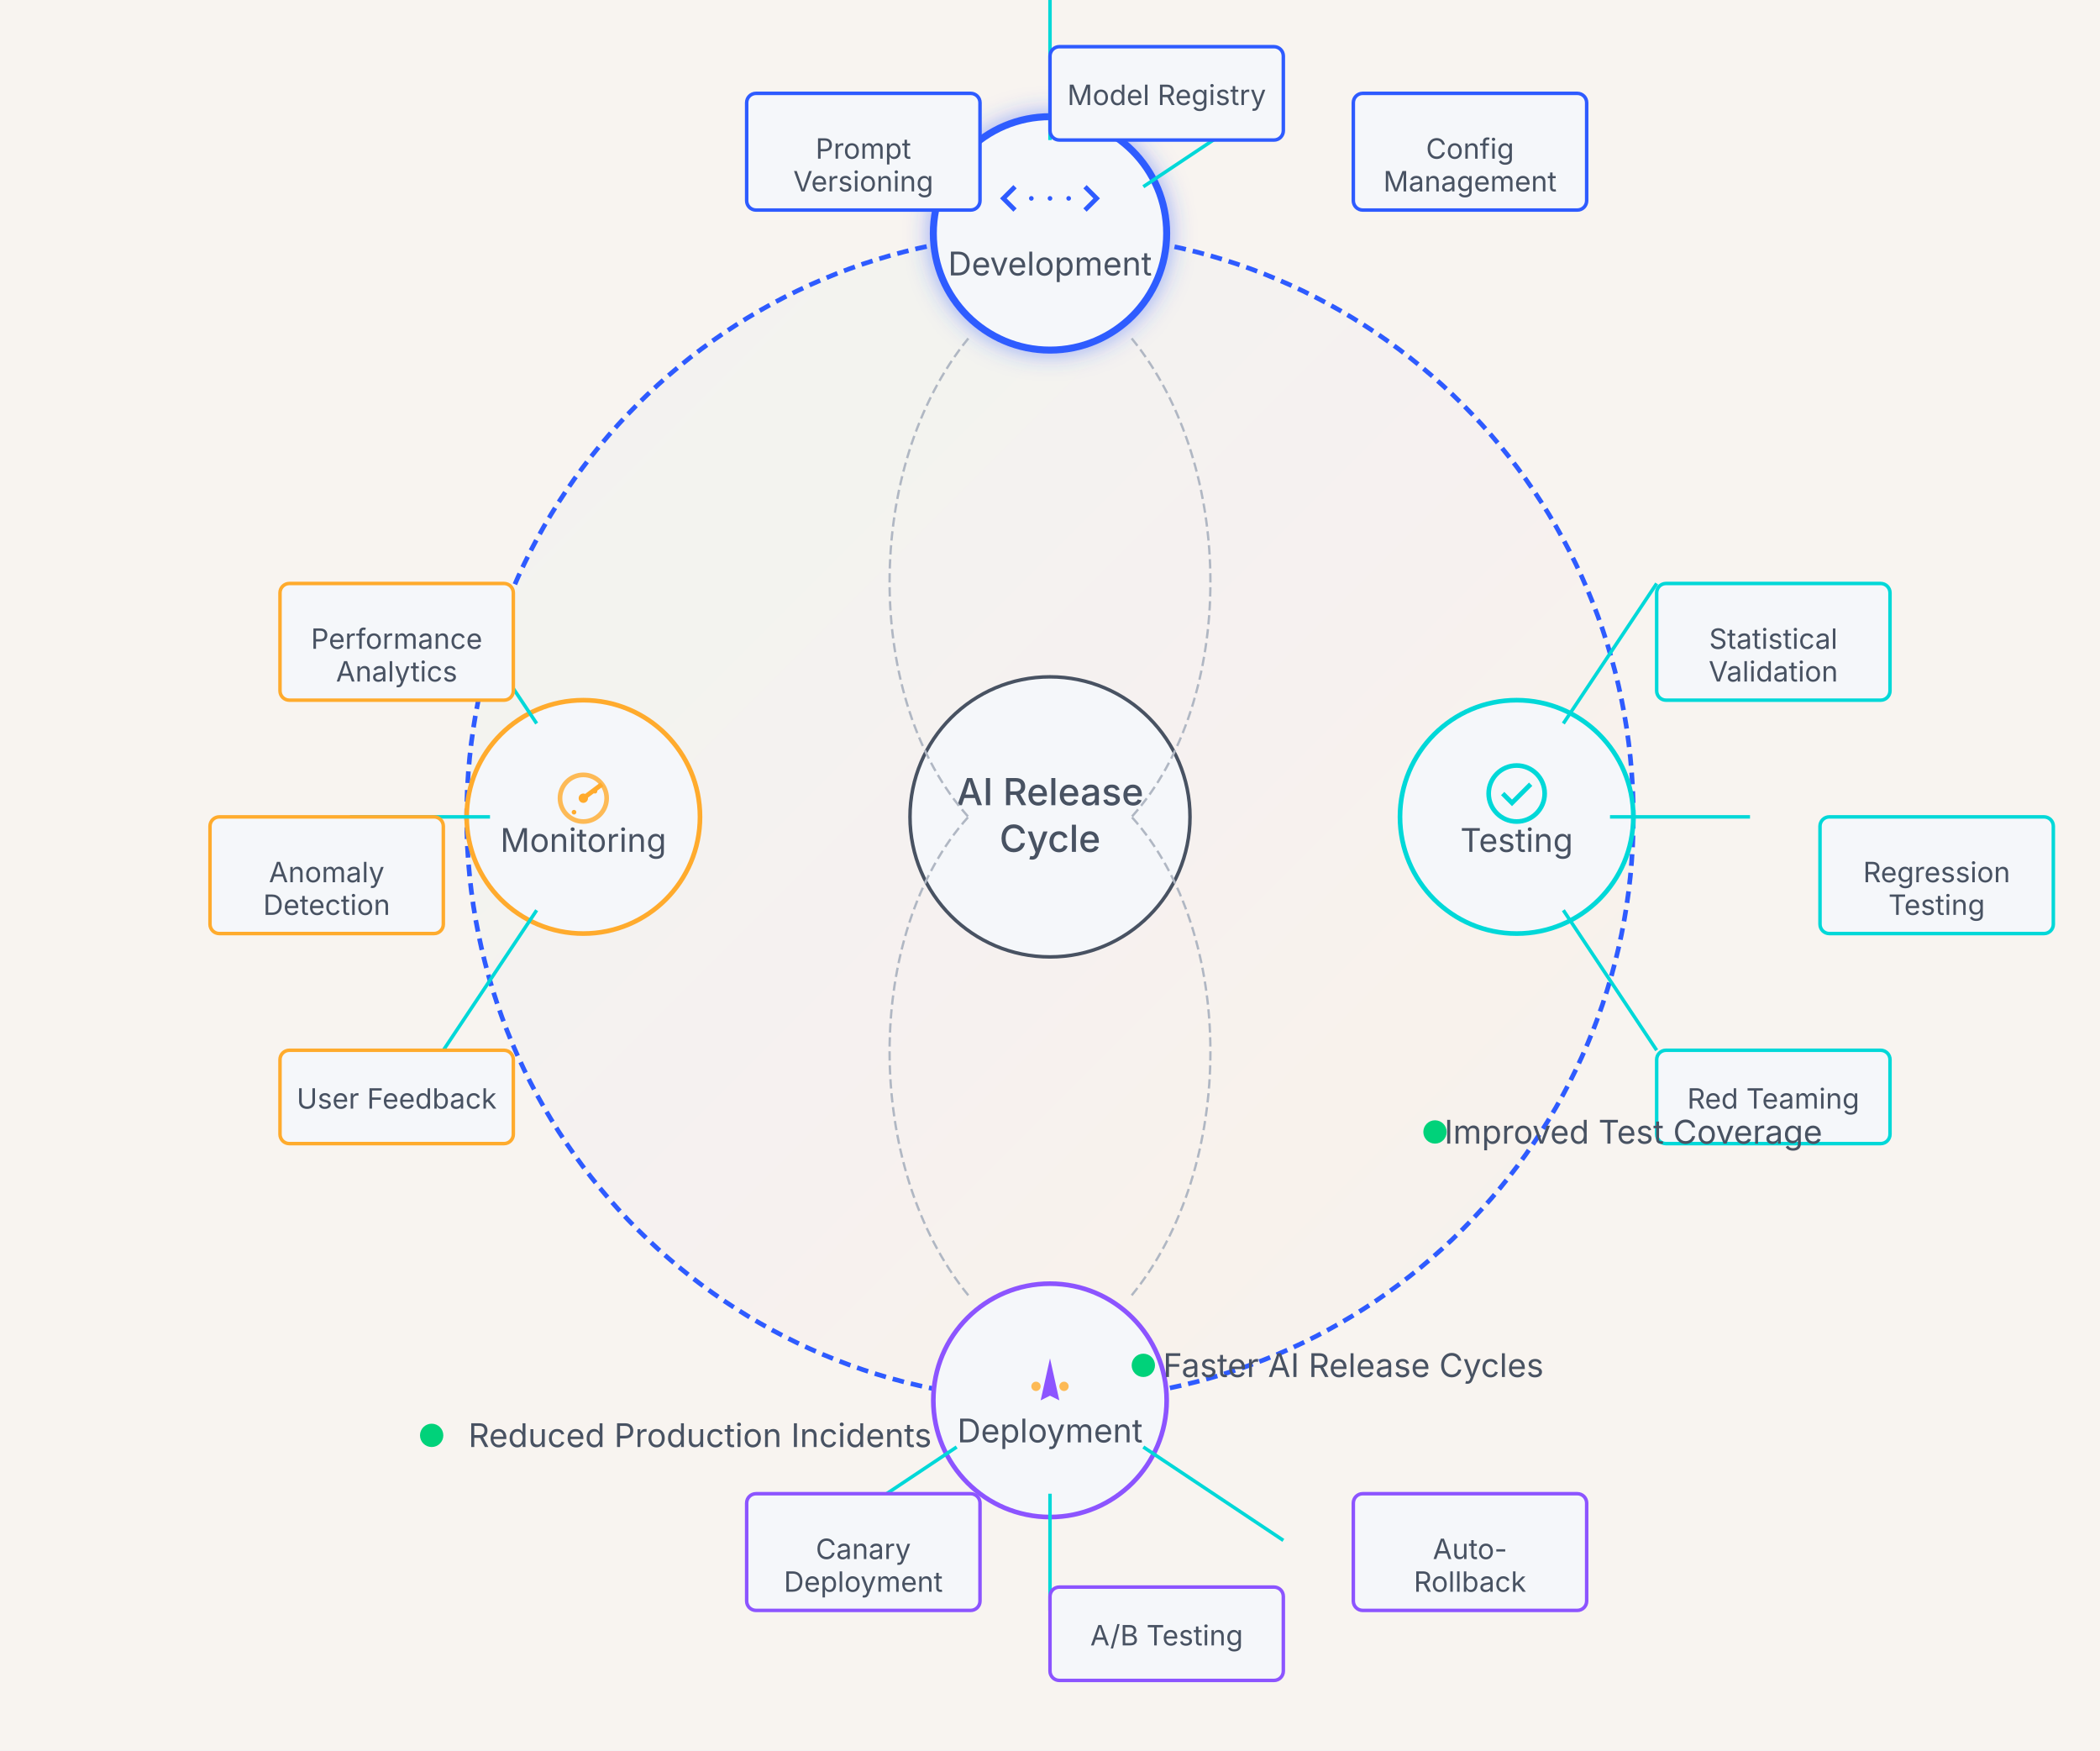
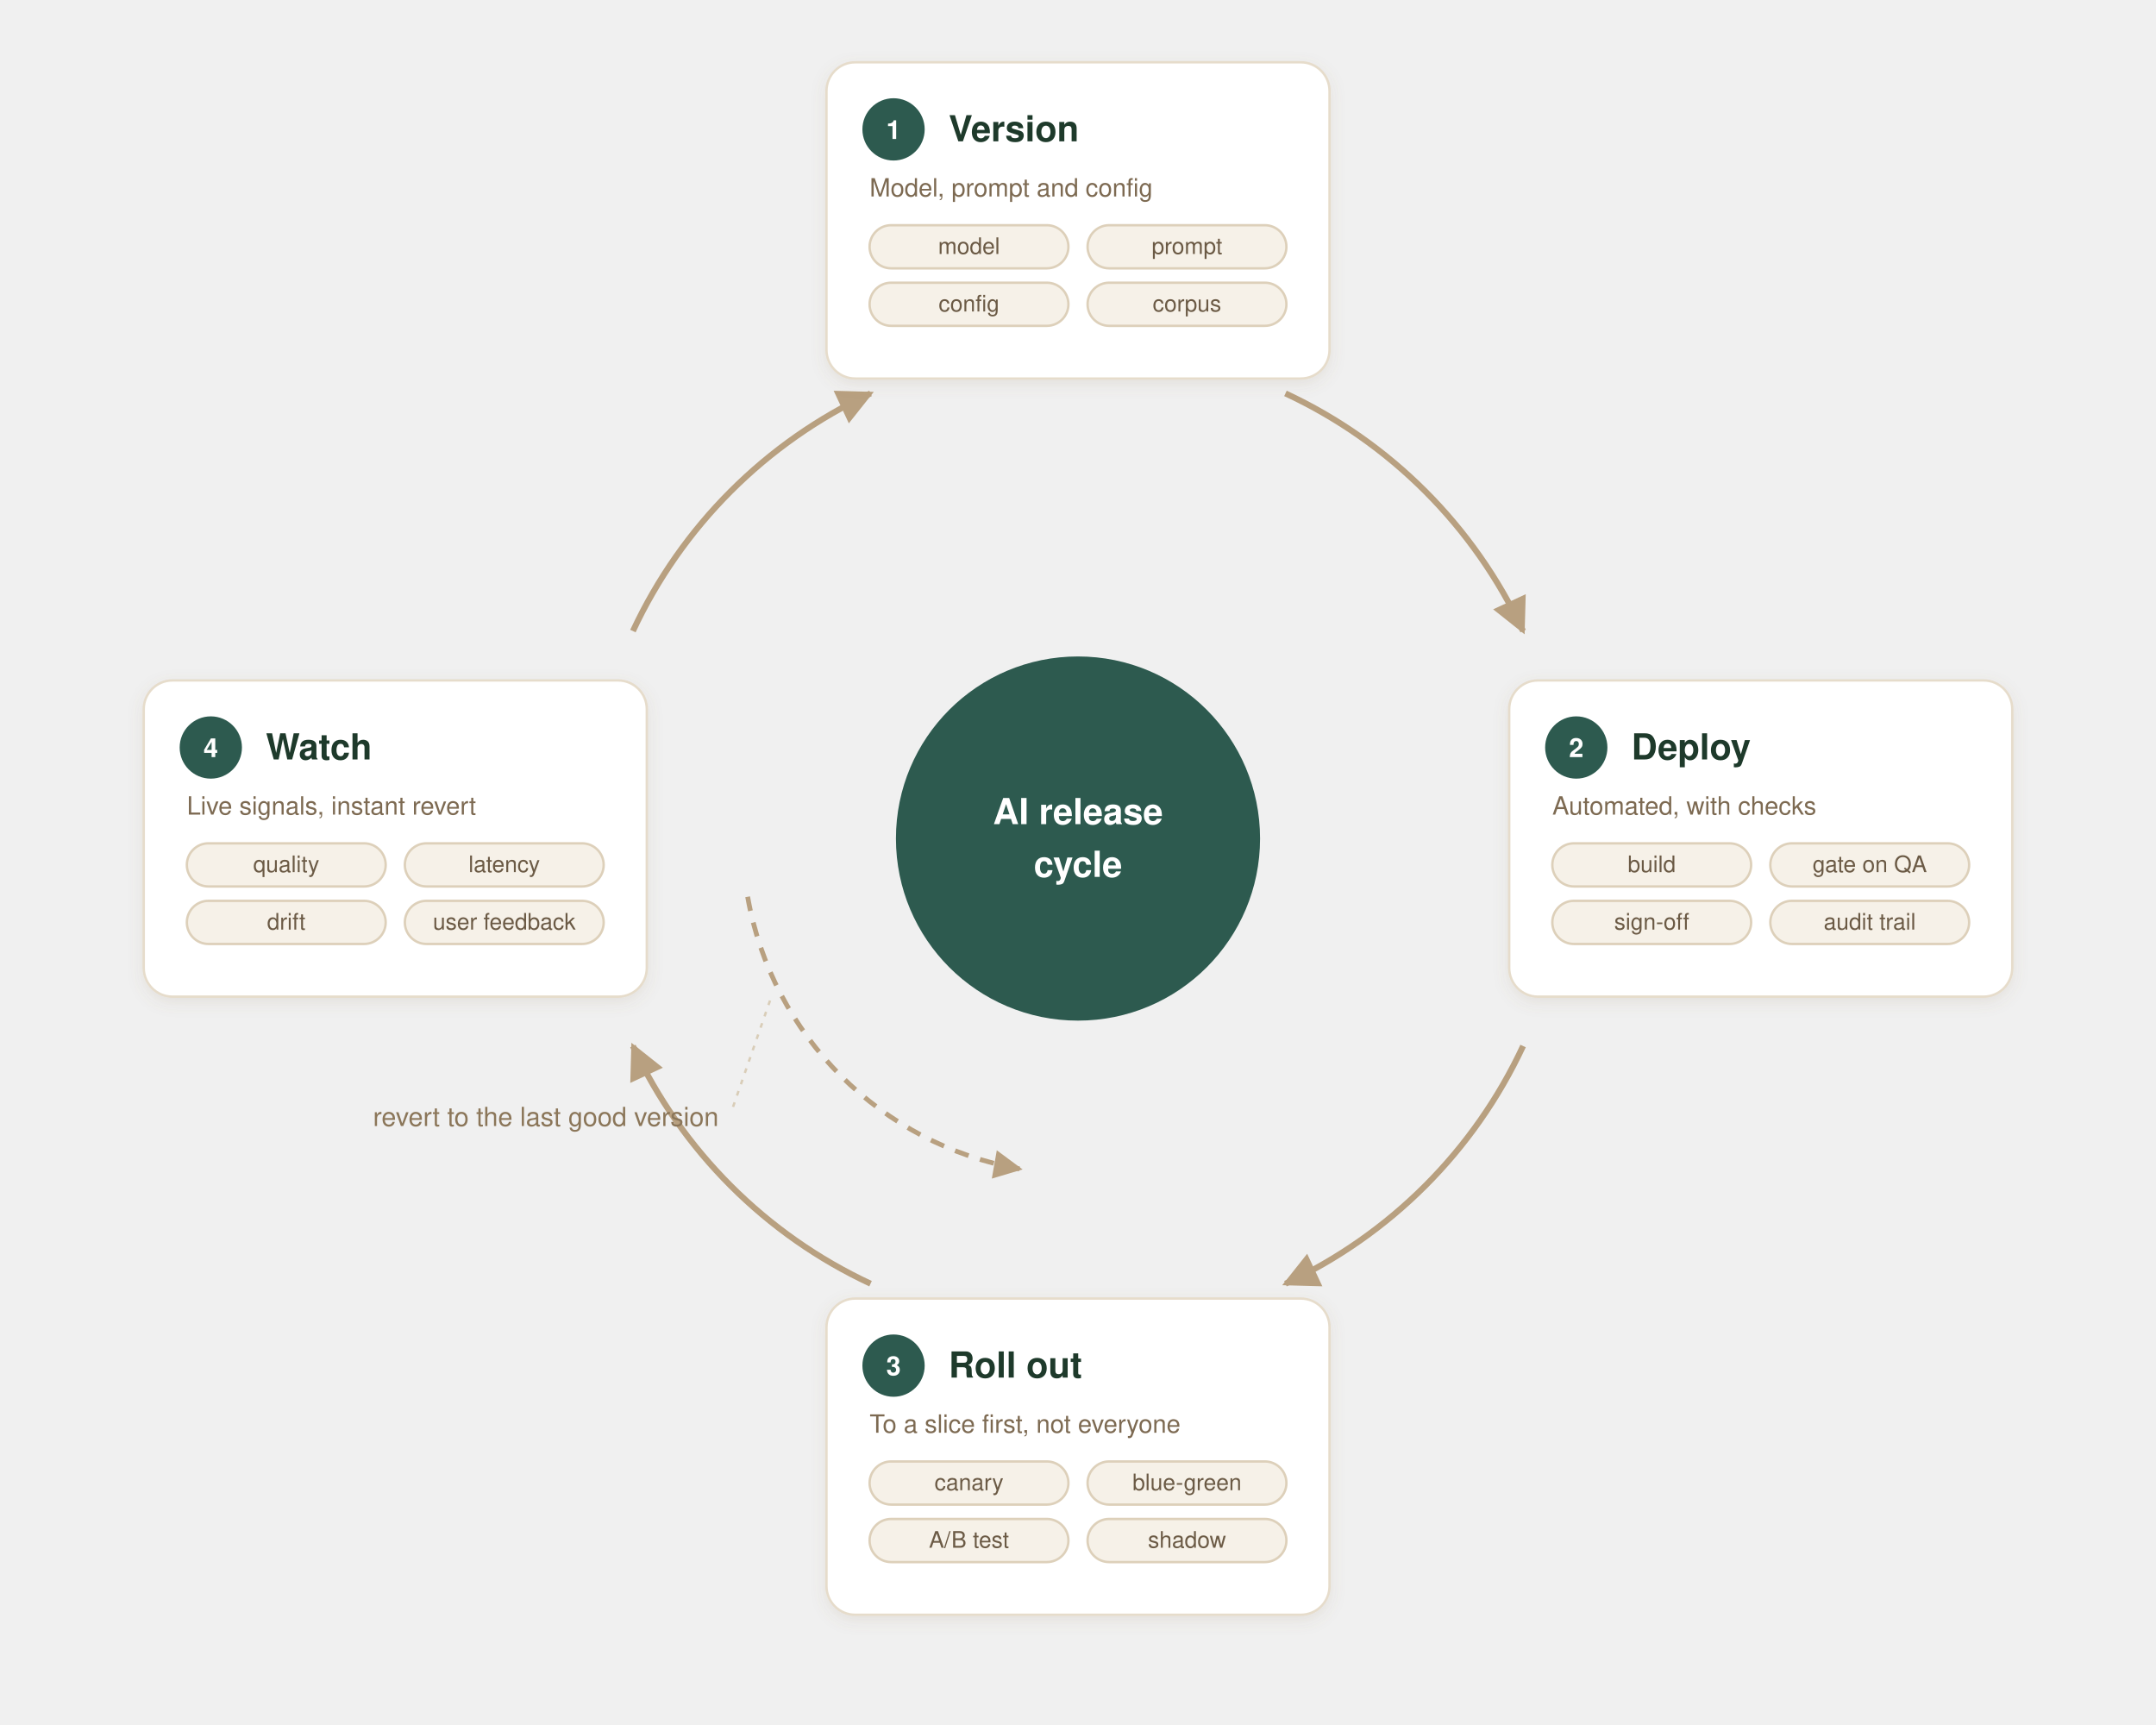
- <svg xmlns="http://www.w3.org/2000/svg" viewBox="0 0 900 750" aria-labelledby="title desc" preserveAspectRatio="xMidYMid meet">
+ <svg xmlns="http://www.w3.org/2000/svg" viewBox="0 0 900 720" role="img" aria-labelledby="rcTitle rcDesc">
  <defs>
+     <marker id="rcTip" viewBox="0 0 10 10" refX="9" refY="5" markerWidth="6" markerHeight="6" orient="auto">
+       <path d="M0 0 L10 5 L0 10 z" fill="#b8a080" />
+     </marker>
+     <filter id="rcCard" x="-8%" y="-8%" width="116%" height="116%">
+       <feDropShadow dx="0" dy="2" stdDeviation="3" flood-color="#8b7659" flood-opacity="0.13" />
+     </filter>
    <style>
-       /* Base styles using the Divinci color palette */
-       .background { fill: rgb(248, 244, 240); }
-       .container { fill: #F5F7FA; stroke: #485262; stroke-width: 1.5; }
-       .primary-connection { stroke: #2E5BFF; stroke-width: 2; fill: none; }
-       .secondary-connection { stroke: #00D8D8; stroke-width: 1.5; fill: none; }
-       .tertiary-connection { stroke: #B0B7C3; stroke-width: 1; stroke-dasharray: 4,2; fill: none; }
-       .highlight-connection { stroke: #8C54FF; stroke-width: 2.5; fill: none; }
- 
-       .development-node { fill: #F5F7FA; stroke: #2E5BFF; stroke-width: 2; }
-       .testing-node { fill: #F5F7FA; stroke: #00D8D8; stroke-width: 2; }
-       .deployment-node { fill: #F5F7FA; stroke: #8C54FF; stroke-width: 2; }
-       .monitoring-node { fill: #F5F7FA; stroke: #FFAB2D; stroke-width: 2; }
-       .node-highlight { fill: #F0F5FF; }
- 
-       .icon-primary { fill: #2E5BFF; }
-       .icon-secondary { fill: #00D8D8; }
-       .icon-tertiary { fill: #8C54FF; }
-       .icon-warning { fill: #FFAB2D; }
- 
-       text {
-         font-family: 'Inter', sans-serif;
-         fill: #485262;
-       }
-       .title-text {
-         font-size: 16px;
-         font-weight: 500;
-       }
-       .subtitle-text {
-         font-size: 14px;
-         font-weight: 400;
-       }
-       .detail-text {
-         font-size: 12px;
-         font-weight: 400;
-       }
- 
-       /* Animation keyframes */
-       @keyframes circleAnimation {
-         0% { stroke-dashoffset: 500; }
-         100% { stroke-dashoffset: 0; }
-       }
- 
-       .animated-circle {
-         stroke-dasharray: 5, 3;
-         animation: circleAnimation 30s linear infinite;
-       }
- 
-       .feature-box {
-         fill: #F5F7FA;
-         stroke-width: 1.5;
-         rx: 4;
-         ry: 4;
-       }
- 
-       .feature-box-dev { stroke: #2E5BFF; }
-       .feature-box-test { stroke: #00D8D8; }
-       .feature-box-deploy { stroke: #8C54FF; }
-       .feature-box-monitor { stroke: #FFAB2D; }
- 
-       /* Performance indicators */
-       .performance-indicator-good { fill: #00D27A; }
-       .performance-indicator-medium { fill: #FFAB2D; }
-       .performance-indicator-attention { fill: #FF5C5C; }
- 
-       /* Current phase highlight */
-       .current-phase {
-         stroke-width: 3;
-         filter: drop-shadow(0px 0px 5px rgba(46, 91, 255, 0.5));
-       }
- 
-       /* Responsive styles for smaller screens */
-       @media screen and (max-width: 768px) {
-         .title-text {
-           font-size: 14px;
-         }
-         .subtitle-text {
-           font-size: 12px;
-         }
-         .detail-text {
-           font-size: 10px;
-         }
-       }
- 
-       @media screen and (max-width: 480px) {
-         .title-text {
-           font-size: 12px;
-         }
-         .subtitle-text {
-           font-size: 10px;
-         }
-         .detail-text {
-           font-size: 8px;
-         }
-       }
+       .rc        { font-family: 'Source Sans 3','Helvetica Neue',Helvetica,Arial,sans-serif; }
+       .rc-card   { fill:#ffffff; stroke:#e6dccb; stroke-width:1; }
+       .rc-t      { font-size:15px; font-weight:600; fill:#1e3a2b; }
+       .rc-s      { font-size:10.5px; fill:#7d6a52; }
+       .rc-b      { fill:#2d5a4f; }
+       .rc-bn     { font-size:11px; font-weight:700; fill:#ffffff; text-anchor:middle; }
+       .rc-ring   { stroke:#b8a080; stroke-width:2.5; fill:none; }
+       .rc-chip   { fill:#f6f1e8; stroke:#ddd0ba; stroke-width:1; }
+       .rc-chipt  { font-size:9.5px; fill:#6b5a45; text-anchor:middle; }
+       .rc-back   { stroke:#b8a080; stroke-width:2; fill:none; stroke-dasharray:6 5; }
+       .rc-backt  { font-size:11px; fill:#8b7659; }
+       .rc-hub    { font-size:15px; font-weight:600; fill:#ffffff; text-anchor:middle; }
    </style>
-     <linearGradient id="cycleGradient" x1="0%" y1="0%" x2="100%" y2="100%">
-       <stop offset="0%" stop-color="#2E5BFF" stop-opacity="0.2" />
-       <stop offset="25%" stop-color="#00D8D8" stop-opacity="0.2" />
-       <stop offset="50%" stop-color="#8C54FF" stop-opacity="0.2" />
-       <stop offset="75%" stop-color="#FFAB2D" stop-opacity="0.2" />
-       <stop offset="100%" stop-color="#2E5BFF" stop-opacity="0.2" />
-     </linearGradient>
-     <filter id="glow" x="-20%" y="-20%" width="140%" height="140%">
-       <feGaussianBlur stdDeviation="5" result="blur" />
-       <feComposite in="SourceGraphic" in2="blur" operator="over" />
-     </filter>
  </defs>
-   <rect width="100%" height="100%" class="background" />
-   <circle cx="450" cy="350" r="250" fill="url(#cycleGradient)" opacity="0.1" />
-   <circle cx="450" cy="350" r="250" class="primary-connection animated-circle" fill="none" />
-   <circle cx="450" cy="350" r="60" class="container" stroke-width="2" />
-   <text x="450" y="345" class="title-text" text-anchor="middle">AI Release</text>
-   <text x="450" y="365" class="title-text" text-anchor="middle">Cycle</text>
-   <g transform="translate(450, 100)">
-     <circle cx="0" cy="0" r="50" class="development-node current-phase" />
-     <g transform="translate(0, -15)">
-       <path d="M-15,-5 L-20,0 L-15,5" stroke="#2E5BFF" stroke-width="2" fill="none">
-         <animate attributeName="stroke-width" values="2;3;2" dur="2s" repeatCount="indefinite" />
-       </path>
-       <path d="M15,-5 L20,0 L15,5" stroke="#2E5BFF" stroke-width="2" fill="none">
-         <animate attributeName="stroke-width" values="2;3;2" dur="2s" repeatCount="indefinite" />
-       </path>
-       <circle cx="-8" cy="0" r="1" fill="#2E5BFF">
-         <animate attributeName="opacity" values="0.5;1;0.5" dur="1.5s" repeatCount="indefinite" />
-       </circle>
-       <circle cx="0" cy="0" r="1" fill="#2E5BFF">
-         <animate attributeName="opacity" values="0.5;1;0.5" dur="1.5s" repeatCount="indefinite" begin="0.3s" />
-       </circle>
-       <circle cx="8" cy="0" r="1" fill="#2E5BFF">
-         <animate attributeName="opacity" values="0.5;1;0.5" dur="1.5s" repeatCount="indefinite" begin="0.6s" />
-       </circle>
-     </g>
-     <text x="0" y="18" class="subtitle-text" text-anchor="middle">Development</text>
-     <line x1="-40" y1="-20" x2="-100" y2="-60" class="secondary-connection" />
-     <line x1="0" y1="-40" x2="0" y2="-100" class="secondary-connection" />
-     <line x1="40" y1="-20" x2="100" y2="-60" class="secondary-connection" />
+   <g class="rc">
+     <path class="rc-ring" d="M536.6 164.2 A205 205 0 0 1 635.8 263.4" marker-end="url(#rcTip)" />
+     <path class="rc-ring" d="M635.8 436.6 A205 205 0 0 1 536.6 535.8" marker-end="url(#rcTip)" />
+     <path class="rc-ring" d="M363.4 535.8 A205 205 0 0 1 264.2 436.6" marker-end="url(#rcTip)" />
+     <path class="rc-ring" d="M264.2 263.4 A205 205 0 0 1 363.4 164.2" marker-end="url(#rcTip)" />
+     <circle cx="450" cy="350" r="76" fill="#2d5a4f" />
+     <text class="rc-hub" x="450" y="344">AI release</text>
+     <text class="rc-hub" x="450" y="366">cycle</text>
+     <rect class="rc-card" x="345" y="26" width="210" height="132" rx="12" filter="url(#rcCard)" />
+     <circle class="rc-b" cx="373" cy="54" r="13" />
+     <text class="rc-bn" x="373" y="58">1</text>
+     <text class="rc-t" x="396" y="59">Version</text>
+     <text class="rc-s" x="363" y="82">Model, prompt and config</text>
+     <rect class="rc-chip" x="363" y="94" width="83" height="18" rx="9" />
+     <text class="rc-chipt" x="404.5" y="106">model</text>
+     <rect class="rc-chip" x="454" y="94" width="83" height="18" rx="9" />
+     <text class="rc-chipt" x="495.5" y="106">prompt</text>
+     <rect class="rc-chip" x="363" y="118" width="83" height="18" rx="9" />
+     <text class="rc-chipt" x="404.5" y="130">config</text>
+     <rect class="rc-chip" x="454" y="118" width="83" height="18" rx="9" />
+     <text class="rc-chipt" x="495.5" y="130">corpus</text>
+     <rect class="rc-card" x="630" y="284" width="210" height="132" rx="12" filter="url(#rcCard)" />
+     <circle class="rc-b" cx="658" cy="312" r="13" />
+     <text class="rc-bn" x="658" y="316">2</text>
+     <text class="rc-t" x="681" y="317">Deploy</text>
+     <text class="rc-s" x="648" y="340">Automated, with checks</text>
+     <rect class="rc-chip" x="648" y="352" width="83" height="18" rx="9" />
+     <text class="rc-chipt" x="689.5" y="364">build</text>
+     <rect class="rc-chip" x="739" y="352" width="83" height="18" rx="9" />
+     <text class="rc-chipt" x="780.5" y="364">gate on QA</text>
+     <rect class="rc-chip" x="648" y="376" width="83" height="18" rx="9" />
+     <text class="rc-chipt" x="689.5" y="388">sign-off</text>
+     <rect class="rc-chip" x="739" y="376" width="83" height="18" rx="9" />
+     <text class="rc-chipt" x="780.5" y="388">audit trail</text>
+     <rect class="rc-card" x="345" y="542" width="210" height="132" rx="12" filter="url(#rcCard)" />
+     <circle class="rc-b" cx="373" cy="570" r="13" />
+     <text class="rc-bn" x="373" y="574">3</text>
+     <text class="rc-t" x="396" y="575">Roll out</text>
+     <text class="rc-s" x="363" y="598">To a slice first, not everyone</text>
+     <rect class="rc-chip" x="363" y="610" width="83" height="18" rx="9" />
+     <text class="rc-chipt" x="404.5" y="622">canary</text>
+     <rect class="rc-chip" x="454" y="610" width="83" height="18" rx="9" />
+     <text class="rc-chipt" x="495.5" y="622">blue-green</text>
+     <rect class="rc-chip" x="363" y="634" width="83" height="18" rx="9" />
+     <text class="rc-chipt" x="404.5" y="646">A/B test</text>
+     <rect class="rc-chip" x="454" y="634" width="83" height="18" rx="9" />
+     <text class="rc-chipt" x="495.5" y="646">shadow</text>
+     <rect class="rc-card" x="60" y="284" width="210" height="132" rx="12" filter="url(#rcCard)" />
+     <circle class="rc-b" cx="88" cy="312" r="13" />
+     <text class="rc-bn" x="88" y="316">4</text>
+     <text class="rc-t" x="111" y="317">Watch</text>
+     <text class="rc-s" x="78" y="340">Live signals, instant revert</text>
+     <rect class="rc-chip" x="78" y="352" width="83" height="18" rx="9" />
+     <text class="rc-chipt" x="119.5" y="364">quality</text>
+     <rect class="rc-chip" x="169" y="352" width="83" height="18" rx="9" />
+     <text class="rc-chipt" x="210.5" y="364">latency</text>
+     <rect class="rc-chip" x="78" y="376" width="83" height="18" rx="9" />
+     <text class="rc-chipt" x="119.5" y="388">drift</text>
+     <rect class="rc-chip" x="169" y="376" width="83" height="18" rx="9" />
+     <text class="rc-chipt" x="210.5" y="388">user feedback</text>
+     <path class="rc-back" d="M312.1 374.3 A140 140 0 0 0 425.7 487.9" marker-end="url(#rcTip)" />
+     <path d="M306 462 L322 416" stroke="#d9cdb8" stroke-width="1" stroke-dasharray="2 3" fill="none" />
+     <text class="rc-backt" x="300" y="470" text-anchor="end">revert to the last good version</text>
  </g>
-   <g transform="translate(650, 350)">
-     <circle cx="0" cy="0" r="50" class="testing-node" />
-     <g transform="translate(0, -10)">
-       <circle cx="0" cy="0" r="12" stroke="#00D8D8" stroke-width="2" fill="none">
-         <animate attributeName="stroke-dasharray" values="0,75;75,0;0,75" dur="3s" repeatCount="indefinite" />
-       </circle>
-       <path d="M-6,0 L-2,4 L6,-4" stroke="#00D8D8" stroke-width="2" fill="none">
-         <animate attributeName="stroke-dasharray" values="0,20;20,0" dur="2s" repeatCount="indefinite" begin="1s" />
-       </path>
-     </g>
-     <text x="0" y="15" class="subtitle-text" text-anchor="middle">Testing</text>
-     <line x1="20" y1="-40" x2="60" y2="-100" class="secondary-connection" />
-     <line x1="40" y1="0" x2="100" y2="0" class="secondary-connection" />
-     <line x1="20" y1="40" x2="60" y2="100" class="secondary-connection" />
-   </g>
-   <g transform="translate(450, 600)">
-     <circle cx="0" cy="0" r="50" class="deployment-node" />
-     <g transform="translate(0, -8)">
-       <path d="M0,-10 L-4,8 L0,6 L4,8 Z" fill="#8C54FF">
-         <animateTransform attributeName="transform" type="translate" values="0,0;0,-3;0,0" dur="2s" repeatCount="indefinite" />
-       </path>
-       <circle cx="-6" cy="2" r="2" fill="#FFAB2D" opacity="0.8">
-         <animate attributeName="opacity" values="0.3;1;0.3" dur="1s" repeatCount="indefinite" />
-       </circle>
-       <circle cx="6" cy="2" r="2" fill="#FFAB2D" opacity="0.8">
-         <animate attributeName="opacity" values="0.3;1;0.3" dur="1s" repeatCount="indefinite" begin="0.3s" />
-       </circle>
-     </g>
-     <text x="0" y="18" class="subtitle-text" text-anchor="middle">Deployment</text>
-     <line x1="-40" y1="20" x2="-100" y2="60" class="secondary-connection" />
-     <line x1="0" y1="40" x2="0" y2="90" class="secondary-connection" />
-     <line x1="40" y1="20" x2="100" y2="60" class="secondary-connection" />
-   </g>
-   <g transform="translate(250, 350)">
-     <circle cx="0" cy="0" r="50" class="monitoring-node" />
-     <g transform="translate(0, -8)">
-       <circle cx="0" cy="0" r="10" stroke="#FFAB2D" stroke-width="2" fill="none" opacity="0.8" />
-       <path d="M0,0 L8,-6" stroke="#FFAB2D" stroke-width="2">
-         <animateTransform attributeName="transform" type="rotate" values="0 0 0;360 0 0" dur="3s" repeatCount="indefinite" />
-       </path>
-       <circle cx="0" cy="0" r="2" fill="#FFAB2D" />
-       <circle cx="5" cy="-3" r="1" fill="#FFAB2D">
-         <animate attributeName="opacity" values="0;1;0" dur="3s" repeatCount="indefinite" />
-       </circle>
-       <circle cx="-4" cy="6" r="1" fill="#FFAB2D">
-         <animate attributeName="opacity" values="0;1;0" dur="3s" repeatCount="indefinite" begin="1s" />
-       </circle>
-     </g>
-     <text x="0" y="15" class="subtitle-text" text-anchor="middle">Monitoring</text>
-     <line x1="-20" y1="-40" x2="-60" y2="-100" class="secondary-connection" />
-     <line x1="-40" y1="0" x2="-100" y2="0" class="secondary-connection" />
-     <line x1="-20" y1="40" x2="-60" y2="100" class="secondary-connection" />
-   </g>
-   <g transform="translate(320, 40)">
-     <rect x="0" y="0" width="100" height="50" class="feature-box feature-box-dev" />
-     <text x="50" y="28" class="detail-text" text-anchor="middle">Prompt</text>
-     <text x="50" y="42" class="detail-text" text-anchor="middle">Versioning</text>
-   </g>
-   <g transform="translate(450, 20)">
-     <rect x="0" y="0" width="100" height="40" class="feature-box feature-box-dev" />
-     <text x="50" y="25" class="detail-text" text-anchor="middle">Model Registry</text>
-   </g>
-   <g transform="translate(580, 40)">
-     <rect x="0" y="0" width="100" height="50" class="feature-box feature-box-dev" />
-     <text x="50" y="28" class="detail-text" text-anchor="middle">Config</text>
-     <text x="50" y="42" class="detail-text" text-anchor="middle">Management</text>
-   </g>
-   <g transform="translate(710, 250)">
-     <rect x="0" y="0" width="100" height="50" class="feature-box feature-box-test" />
-     <text x="50" y="28" class="detail-text" text-anchor="middle">Statistical</text>
-     <text x="50" y="42" class="detail-text" text-anchor="middle">Validation</text>
-   </g>
-   <g transform="translate(780, 350)">
-     <rect x="0" y="0" width="100" height="50" class="feature-box feature-box-test" />
-     <text x="50" y="28" class="detail-text" text-anchor="middle">Regression</text>
-     <text x="50" y="42" class="detail-text" text-anchor="middle">Testing</text>
-   </g>
-   <g transform="translate(710, 450)">
-     <rect x="0" y="0" width="100" height="40" class="feature-box feature-box-test" />
-     <text x="50" y="25" class="detail-text" text-anchor="middle">Red Teaming</text>
-   </g>
-   <g transform="translate(320, 640)">
-     <rect x="0" y="0" width="100" height="50" class="feature-box feature-box-deploy" />
-     <text x="50" y="28" class="detail-text" text-anchor="middle">Canary</text>
-     <text x="50" y="42" class="detail-text" text-anchor="middle">Deployment</text>
-   </g>
-   <g transform="translate(450, 680)">
-     <rect x="0" y="0" width="100" height="40" class="feature-box feature-box-deploy" />
-     <text x="50" y="25" class="detail-text" text-anchor="middle">A/B Testing</text>
-   </g>
-   <g transform="translate(580, 640)">
-     <rect x="0" y="0" width="100" height="50" class="feature-box feature-box-deploy" />
-     <text x="50" y="28" class="detail-text" text-anchor="middle">Auto-</text>
-     <text x="50" y="42" class="detail-text" text-anchor="middle">Rollback</text>
-   </g>
-   <g transform="translate(120, 250)">
-     <rect x="0" y="0" width="100" height="50" class="feature-box feature-box-monitor" />
-     <text x="50" y="28" class="detail-text" text-anchor="middle">Performance</text>
-     <text x="50" y="42" class="detail-text" text-anchor="middle">Analytics</text>
-   </g>
-   <g transform="translate(90, 350)">
-     <rect x="0" y="0" width="100" height="50" class="feature-box feature-box-monitor" />
-     <text x="50" y="28" class="detail-text" text-anchor="middle">Anomaly</text>
-     <text x="50" y="42" class="detail-text" text-anchor="middle">Detection</text>
-   </g>
-   <g transform="translate(120, 450)">
-     <rect x="0" y="0" width="100" height="40" class="feature-box feature-box-monitor" />
-     <text x="50" y="25" class="detail-text" text-anchor="middle">User Feedback</text>
-   </g>
-   <path d="M485,145 C530,200 530,300 485,350" class="tertiary-connection" />
-   <path d="M485,555 C530,500 530,400 485,350" class="tertiary-connection" />
-   <path d="M415,555 C370,500 370,400 415,350" class="tertiary-connection" />
-   <path d="M415,145 C370,200 370,300 415,350" class="tertiary-connection" />
-   <g transform="translate(300, 570)">
-     <text x="0" y="50" class="subtitle-text" text-anchor="middle">Reduced Production Incidents</text>
-     <circle cx="-115" cy="45" r="5" class="performance-indicator-good" />
-   </g>
-   <g transform="translate(580, 590)">
-     <text x="0" y="0" class="subtitle-text" text-anchor="middle">Faster AI Release Cycles</text>
-     <circle cx="-90" cy="-5" r="5" class="performance-indicator-good" />
-   </g>
-   <g transform="translate(700, 490)">
-     <text x="0" y="0" class="subtitle-text" text-anchor="middle">Improved Test Coverage</text>
-     <circle cx="-85" cy="-5" r="5" class="performance-indicator-good" />
-   </g>
-   <text x="670" y="580" class="detail-text" />
</svg>
